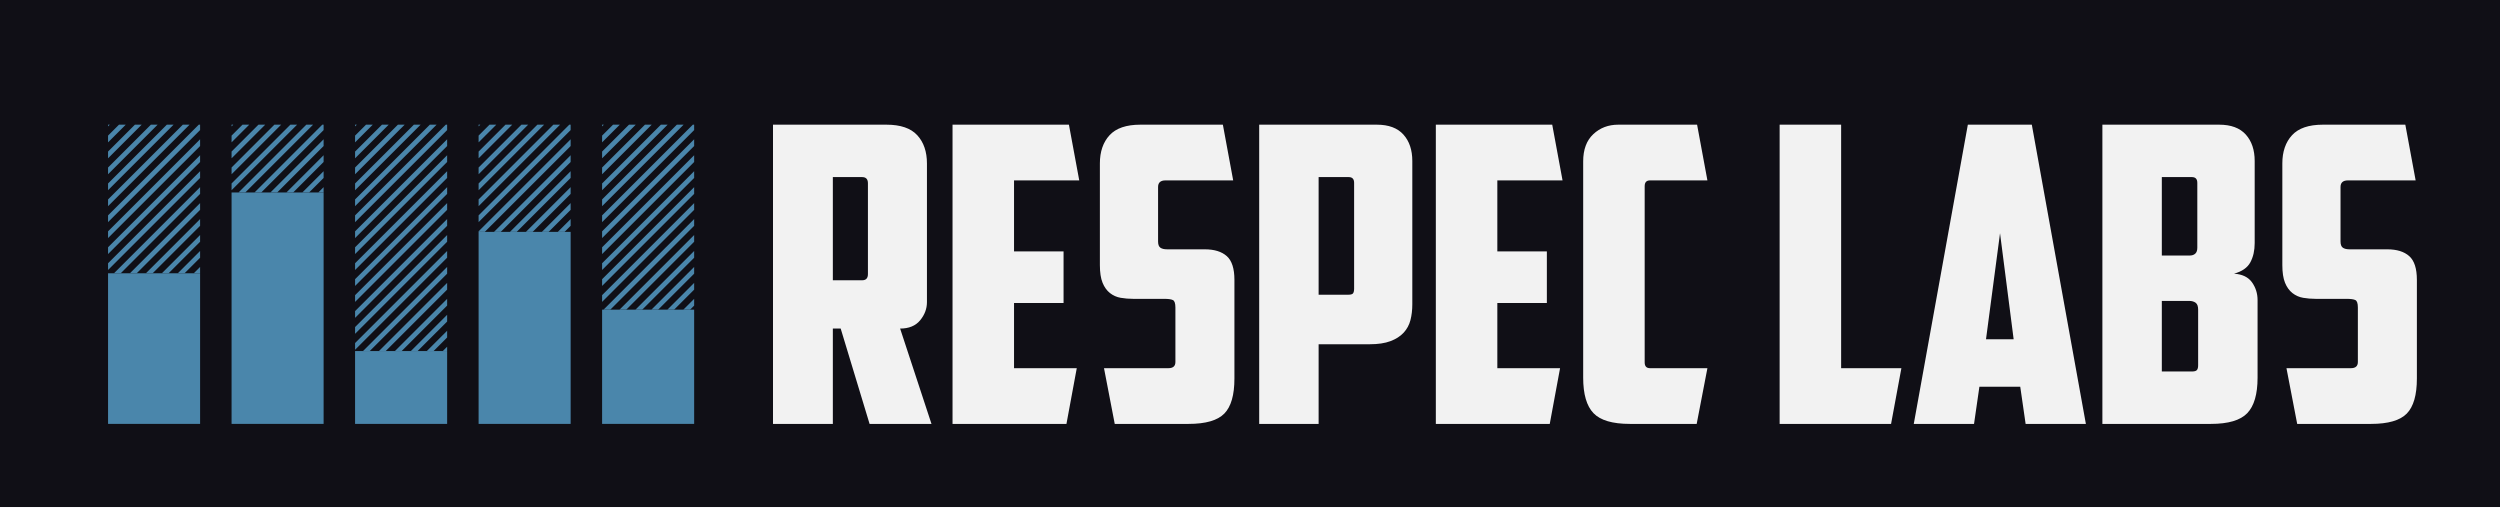
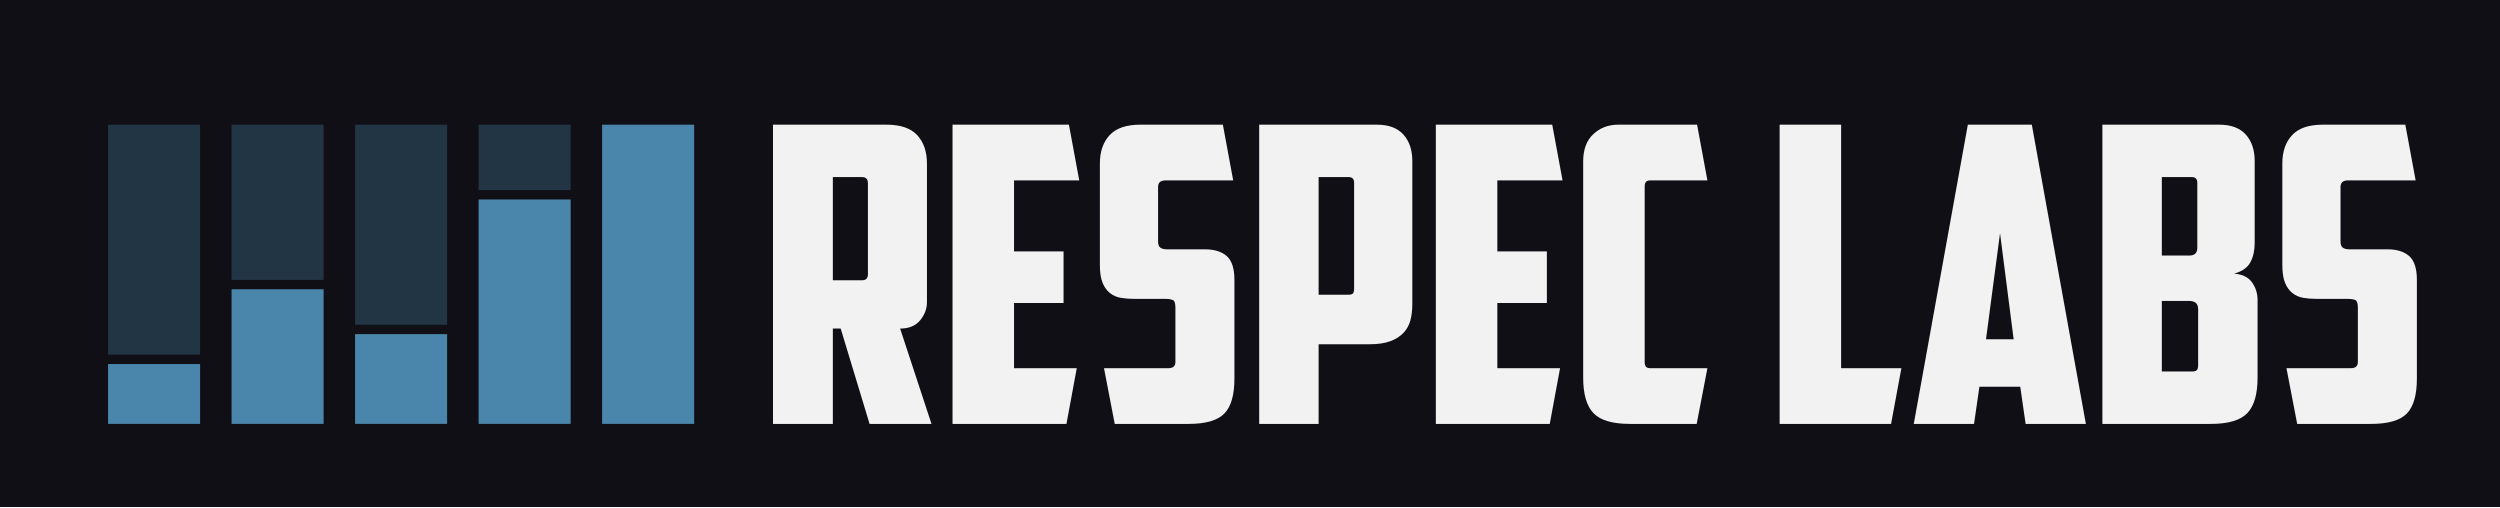
<svg xmlns="http://www.w3.org/2000/svg" version="1.1" width="3213.693" height="651.765" viewBox="0 0 3213.693 651.765">
  <rect fill="#100f16" width="3213.693" height="651.765" />
  <g transform="scale(10.68467) translate(10, 10)">
    <defs id="SvgjsDefs1770" />
    <g id="SvgjsG1771" featureKey="nameLeftFeature-0" transform="matrix(1,0,0,1,5,23)" fill="#f2f2f2">
      <path d="" />
    </g>
    <g id="SvgjsG1772" featureKey="inlineSymbolFeature-0" transform="matrix(0.7051357,0,0,0.7051357,3,-12.25749)" fill="#4a86ab">
-       <g>
-         <g>
-           <polygon points="0,30.211 5.738,24.474 4.585,24.474 0,29.058   " />
-           <polygon points="0,32.933 8.459,24.474 7.307,24.474 0,31.779   " />
-           <polygon points="0.294,24.474 0,24.474 0,24.767   " />
-           <polygon points="0,27.489 3.017,24.474 1.864,24.474 0,26.336   " />
-           <g>
-             <polygon points="0,35.655 11.182,24.474 10.029,24.474 0,34.503    " />
-             <polygon points="0,38.378 13.906,24.474 12.753,24.474 0,37.226    " />
-             <polygon points="0,41.1 15.705,25.396 15.705,24.474 15.474,24.474 0,39.947    " />
-             <g>
-               <polygon points="25.66,24.474 21.075,29.058 21.075,30.211 26.812,24.474     " />
-               <polygon points="28.38,24.474 21.075,31.779 21.075,32.931 29.533,24.474     " />
-               <polygon points="22.938,24.474 21.075,26.338 21.075,27.491 24.092,24.474     " />
-               <polygon points="28.855,36.041 36.778,28.118 36.778,26.963 27.702,36.041     " />
-               <polygon points="31.104,24.474 21.075,34.503 21.075,35.655 32.257,24.474     " />
-               <polygon points="35.87,36.041 36.778,36.041 36.778,35.132     " />
-               <polygon points="36.548,24.474 24.981,36.041 26.134,36.041 36.778,25.396 36.778,24.474     " />
-               <polygon points="22.26,36.041 23.413,36.041 34.98,24.474 33.828,24.474     " />
-               <polygon points="30.425,36.041 31.578,36.041 36.778,30.84 36.778,29.687     " />
-               <polygon points="21.075,24.767 21.368,24.474 21.075,24.474     " />
-               <polygon points="33.147,36.041 34.3,36.041 36.778,33.563 36.778,32.41     " />
-             </g>
-             <g>
-               <polygon points="46.217,63.1 47.371,63.1 57.854,52.618 57.854,51.465     " />
-               <polygon points="51.662,63.1 52.814,63.1 57.854,58.063 57.854,56.91     " />
-               <polygon points="57.105,63.1 57.854,63.1 57.854,62.354     " />
-               <polygon points="48.94,63.1 50.093,63.1 57.854,55.341 57.854,54.188     " />
-               <polygon points="54.384,63.1 55.538,63.1 57.854,60.784 57.854,59.632     " />
-               <polygon points="46.733,24.474 42.147,29.059 42.147,30.212 47.886,24.474     " />
-               <polygon points="44.012,24.474 42.147,26.338 42.147,27.491 45.165,24.474     " />
-               <polygon points="42.147,24.768 42.442,24.474 42.147,24.474     " />
-               <polygon points="52.178,24.474 42.147,34.503 42.147,35.657 53.33,24.474     " />
-               <polygon points="49.455,24.474 42.147,31.782 42.147,32.933 50.607,24.474     " />
-               <polygon points="42.147,61.727 42.147,62.879 57.854,47.174 57.854,46.021     " />
-               <polygon points="42.147,48.114 42.147,49.269 57.854,33.563 57.854,32.41     " />
-               <polygon points="42.147,42.67 42.147,43.824 57.854,28.118 57.854,26.964     " />
-               <polygon points="42.147,45.393 42.147,46.545 57.854,30.84 57.854,29.687     " />
-               <polygon points="42.147,37.227 42.147,38.38 56.057,24.474 54.902,24.474     " />
-               <polygon points="43.496,63.1 44.648,63.1 57.854,49.896 57.854,48.743     " />
-               <polygon points="57.622,24.474 42.147,39.948 42.147,41.101 57.854,25.396 57.854,24.474     " />
-               <polygon points="42.147,56.281 42.147,57.436 57.854,41.729 57.854,40.576     " />
-               <polygon points="42.147,50.837 42.147,51.99 57.854,36.285 57.854,35.132     " />
-               <polygon points="42.147,59.004 42.147,60.156 57.854,44.45 57.854,43.299     " />
-               <polygon points="42.147,53.561 42.147,54.713 57.854,39.006 57.854,37.854     " />
-             </g>
-             <g>
-               <polygon points="68.96,24.474 67.807,24.474 63.223,29.058 63.223,30.211     " />
-               <polygon points="71.682,24.474 70.527,24.474 63.223,31.779 63.223,32.933     " />
-               <polygon points="74.402,24.474 73.251,24.474 63.223,34.503 63.223,35.655     " />
-               <polygon points="66.238,24.474 65.086,24.474 63.223,26.336 63.223,27.489     " />
-               <polygon points="69.727,42.764 78.927,33.563 78.927,32.41 68.574,42.764     " />
-               <polygon points="63.516,24.474 63.223,24.474 63.223,24.767     " />
-               <polygon points="78.927,25.396 78.927,24.474 78.695,24.474 63.223,39.947 63.223,41.1     " />
-               <polygon points="78.927,39.006 78.927,37.854 74.018,42.764 75.171,42.764     " />
-               <polygon points="78.927,41.729 78.927,40.576 76.738,42.764 77.893,42.764     " />
-               <polygon points="78.927,36.285 78.927,35.132 71.295,42.764 72.448,42.764     " />
-               <polygon points="78.927,30.84 78.927,29.687 65.85,42.764 67.003,42.764     " />
-               <polygon points="64.279,42.764 78.927,28.118 78.927,26.964 63.223,42.669 63.223,42.764     " />
-               <polygon points="77.128,24.474 75.975,24.474 63.223,37.226 63.223,38.378     " />
-             </g>
-             <rect y="49.829" width="15.705" height="25.696" />
-             <rect x="21.075" y="36.042" width="15.704" height="39.483" />
-             <rect x="42.147" y="63.1" width="15.707" height="12.428" />
-             <rect x="63.223" y="42.764" width="15.704" height="32.763" />
-             <rect x="84.295" y="56.034" width="15.705" height="19.491" />
-             <g>
-               <polygon points="87.313,24.474 86.159,24.474 84.295,26.338 84.295,27.491     " />
-               <polygon points="84.59,24.474 84.295,24.474 84.295,24.768     " />
-               <polygon points="85.695,56.034 100,41.729 100,40.576 84.542,56.034     " />
-               <polygon points="90.033,24.474 88.882,24.474 84.295,29.059 84.295,30.212     " />
-               <polygon points="88.418,56.034 100,44.45 100,43.299 87.266,56.034     " />
-               <polygon points="93.861,56.034 100,49.896 100,48.743 92.709,56.034     " />
-               <polygon points="92.756,24.474 91.604,24.474 84.295,31.782 84.295,32.933     " />
-               <polygon points="96.584,56.034 100,52.618 100,51.465 95.432,56.034     " />
-               <polygon points="91.141,56.034 100,47.174 100,46.021 89.986,56.034     " />
-               <polygon points="100,39.006 100,37.854 84.295,53.559 84.295,54.711     " />
-               <polygon points="100,30.84 100,29.687 84.295,45.393 84.295,46.545     " />
-               <polygon points="100,33.563 100,32.41 84.295,48.114 84.295,49.269     " />
-               <polygon points="100,36.285 100,35.132 84.295,50.837 84.295,51.99     " />
-               <polygon points="100,55.341 100,54.188 98.154,56.034 99.307,56.034     " />
-               <polygon points="95.479,24.474 94.325,24.474 84.295,34.503 84.295,35.657     " />
-               <polygon points="100,28.116 100,26.963 84.295,42.669 84.295,43.824     " />
-               <polygon points="98.202,24.474 97.05,24.474 84.295,37.227 84.295,38.38     " />
-               <polygon points="100,25.396 100,24.474 99.77,24.474 84.295,39.948 84.295,41.101     " />
-             </g>
-             <g>
-               <polygon points="6.452,49.829 7.604,49.829 15.705,41.729 15.705,40.576     " />
-               <polygon points="9.174,49.829 10.327,49.829 15.705,44.45 15.705,43.299     " />
-               <polygon points="14.619,49.829 15.705,49.829 15.705,48.743     " />
-               <polygon points="11.897,49.829 13.05,49.829 15.705,47.174 15.705,46.021     " />
-               <polygon points="1.008,49.829 2.161,49.829 15.705,36.285 15.705,35.132     " />
-               <polygon points="0,42.669 0,43.822 15.705,28.118 15.705,26.964     " />
-               <polygon points="3.729,49.829 4.883,49.829 15.705,39.006 15.705,37.854     " />
-               <polygon points="0,45.391 0,46.545 15.705,30.84 15.705,29.687     " />
-               <polygon points="0,48.114 0,49.266 15.705,33.563 15.705,32.41     " />
-             </g>
-           </g>
-         </g>
-       </g>
+       <rect x="0" y="24.474" width="15.705" height="39.241" fill-opacity="0.32" />
+       <rect x="0" y="65.315" width="15.705" height="10.210" />
+       <rect x="21.075" y="24.474" width="15.705" height="26.478" fill-opacity="0.32" />
+       <rect x="21.075" y="52.552" width="15.705" height="22.973" />
+       <rect x="42.147" y="24.474" width="15.705" height="34.136" fill-opacity="0.32" />
+       <rect x="42.147" y="60.210" width="15.705" height="15.315" />
+       <rect x="63.223" y="24.474" width="15.705" height="11.163" fill-opacity="0.32" />
+       <rect x="63.223" y="37.237" width="15.705" height="38.288" />
+       <rect x="84.295" y="24.474" width="15.705" height="51.051" />
    </g>
    <g id="SvgjsG1773" featureKey="nameRightFeature-0" transform="matrix(2.482755,0,0,2.482755,81.51035,-8.655099)" fill="#f2f2f2">
      <path d="M3.5 8.04 l0 5 l1.42 0 c0.187 0 0.28 -0.1 0.28 -0.3 l0 -4.4 c0 -0.2 -0.093 -0.3 -0.28 -0.3 l-1.42 0 z M8.06 14.1 c0 0.32 -0.11 0.613 -0.33 0.88 s-0.543 0.4 -0.97 0.4 l1.52 4.62 l-3 0 l-1.4 -4.62 l-0.38 0 l0 4.62 l-2.9 0 l0 -14.5 l5.5 0 c0.68 0 1.177 0.17 1.49 0.51 s0.47 0.797 0.47 1.37 l0 6.72 z M9.3 5.5 l5.64 0 l0.5 2.7 l-3.16 0 l0 3.44 l2.4 0 l0 2.5 l-2.4 0 l0 3.16 l3.04 0 l-0.5 2.7 l-5.52 0 l0 -14.5 z M17.16 20 l-0.52 -2.7 l3.12 0 c0.227 0 0.34 -0.1 0.34 -0.3 l0 -2.64 c0 -0.2 -0.04 -0.32 -0.12 -0.36 s-0.22 -0.06 -0.42 -0.06 l-1.5 0 c-0.213 0 -0.417 -0.017 -0.61 -0.05 s-0.367 -0.11 -0.52 -0.23 s-0.273 -0.287 -0.36 -0.5 s-0.13 -0.5 -0.13 -0.86 l0 -4.92 c0 -0.573 0.157 -1.03 0.47 -1.37 s0.81 -0.51 1.49 -0.51 l4 0 l0.5 2.7 l-3.28 0 c-0.24 0 -0.36 0.107 -0.36 0.32 l0 2.64 c0 0.147 0.037 0.247 0.11 0.3 s0.183 0.08 0.33 0.08 l1.82 0 c0.467 0 0.823 0.11 1.07 0.33 s0.37 0.603 0.37 1.15 l0 4.78 c0 0.8 -0.163 1.367 -0.49 1.7 s-0.903 0.5 -1.73 0.5 l-3.58 0 z M27.04 8.04 l0 5.7 l1.44 0 c0.12 0 0.197 -0.023 0.23 -0.07 s0.05 -0.123 0.05 -0.23 l0 -5.12 c0 -0.187 -0.087 -0.28 -0.26 -0.28 l-1.46 0 z M29.86 5.5 c0.573 0 1.003 0.16 1.29 0.48 s0.43 0.747 0.43 1.28 l0 6.94 c0 0.28 -0.03 0.537 -0.09 0.77 s-0.17 0.437 -0.33 0.61 s-0.373 0.31 -0.64 0.41 s-0.6 0.15 -1 0.15 l-2.48 0 l0 3.86 l-2.88 0 l0 -14.5 l5.7 0 z M32.72 5.5 l5.64 0 l0.5 2.7 l-3.16 0 l0 3.44 l2.4 0 l0 2.5 l-2.4 0 l0 3.16 l3.04 0 l-0.5 2.7 l-5.52 0 l0 -14.5 z M42.12 20 c-0.84 0 -1.427 -0.173 -1.76 -0.52 s-0.5 -0.92 -0.5 -1.72 l0 -10.48 c0 -0.573 0.163 -1.013 0.49 -1.32 s0.73 -0.46 1.21 -0.46 l3.82 0 l0.5 2.7 l-2.78 0 c-0.173 0 -0.26 0.093 -0.26 0.28 l0 8.54 c0 0.187 0.087 0.28 0.26 0.28 l2.78 0 l-0.52 2.7 l-3.24 0 z M49.38 5.5 l2.98 0 l0 11.8 l2.92 0 l-0.5 2.7 l-5.4 0 l0 -14.5 z M59.06 18.2 l-0.26 1.8 l-2.92 0 l2.62 -14.5 l3.1 0 l2.62 14.5 l-2.92 0 l-0.26 -1.8 l-1.98 0 z M59.38 15.9 l1.34 0 l-0.66 -5.14 z M67.9 8.04 l0 3.8 l1.36 0 c0.107 0 0.193 -0.03 0.26 -0.09 s0.1 -0.157 0.1 -0.29 l0 -3.14 c0 -0.187 -0.087 -0.28 -0.26 -0.28 l-1.46 0 z M69.66 14.46 c0 -0.16 -0.04 -0.27 -0.12 -0.33 s-0.187 -0.09 -0.32 -0.09 l-1.32 0 l0 3.42 l1.46 0 c0.12 0 0.2 -0.023 0.24 -0.07 s0.06 -0.123 0.06 -0.23 l0 -2.7 z M72.4 11.24 c0 0.36 -0.07 0.67 -0.21 0.93 s-0.403 0.443 -0.79 0.55 c0.4 0.027 0.69 0.167 0.87 0.42 s0.27 0.54 0.27 0.86 l0 3.76 c0 0.8 -0.167 1.373 -0.5 1.72 s-0.92 0.52 -1.76 0.52 l-5.26 0 l0 -14.5 l5.66 0 c0.573 0 1.003 0.16 1.29 0.48 s0.43 0.747 0.43 1.28 l0 3.98 z M74.46 20 l-0.52 -2.7 l3.12 0 c0.227 0 0.34 -0.1 0.34 -0.3 l0 -2.64 c0 -0.2 -0.04 -0.32 -0.12 -0.36 s-0.22 -0.06 -0.42 -0.06 l-1.5 0 c-0.213 0 -0.417 -0.017 -0.61 -0.05 s-0.367 -0.11 -0.52 -0.23 s-0.273 -0.287 -0.36 -0.5 s-0.13 -0.5 -0.13 -0.86 l0 -4.92 c0 -0.573 0.157 -1.03 0.47 -1.37 s0.81 -0.51 1.49 -0.51 l4 0 l0.5 2.7 l-3.28 0 c-0.24 0 -0.36 0.107 -0.36 0.32 l0 2.64 c0 0.147 0.037 0.247 0.11 0.3 s0.183 0.08 0.33 0.08 l1.82 0 c0.467 0 0.823 0.11 1.07 0.33 s0.37 0.603 0.37 1.15 l0 4.78 c0 0.8 -0.163 1.367 -0.49 1.7 s-0.903 0.5 -1.73 0.5 l-3.58 0 z" />
    </g>
  </g>
</svg>
